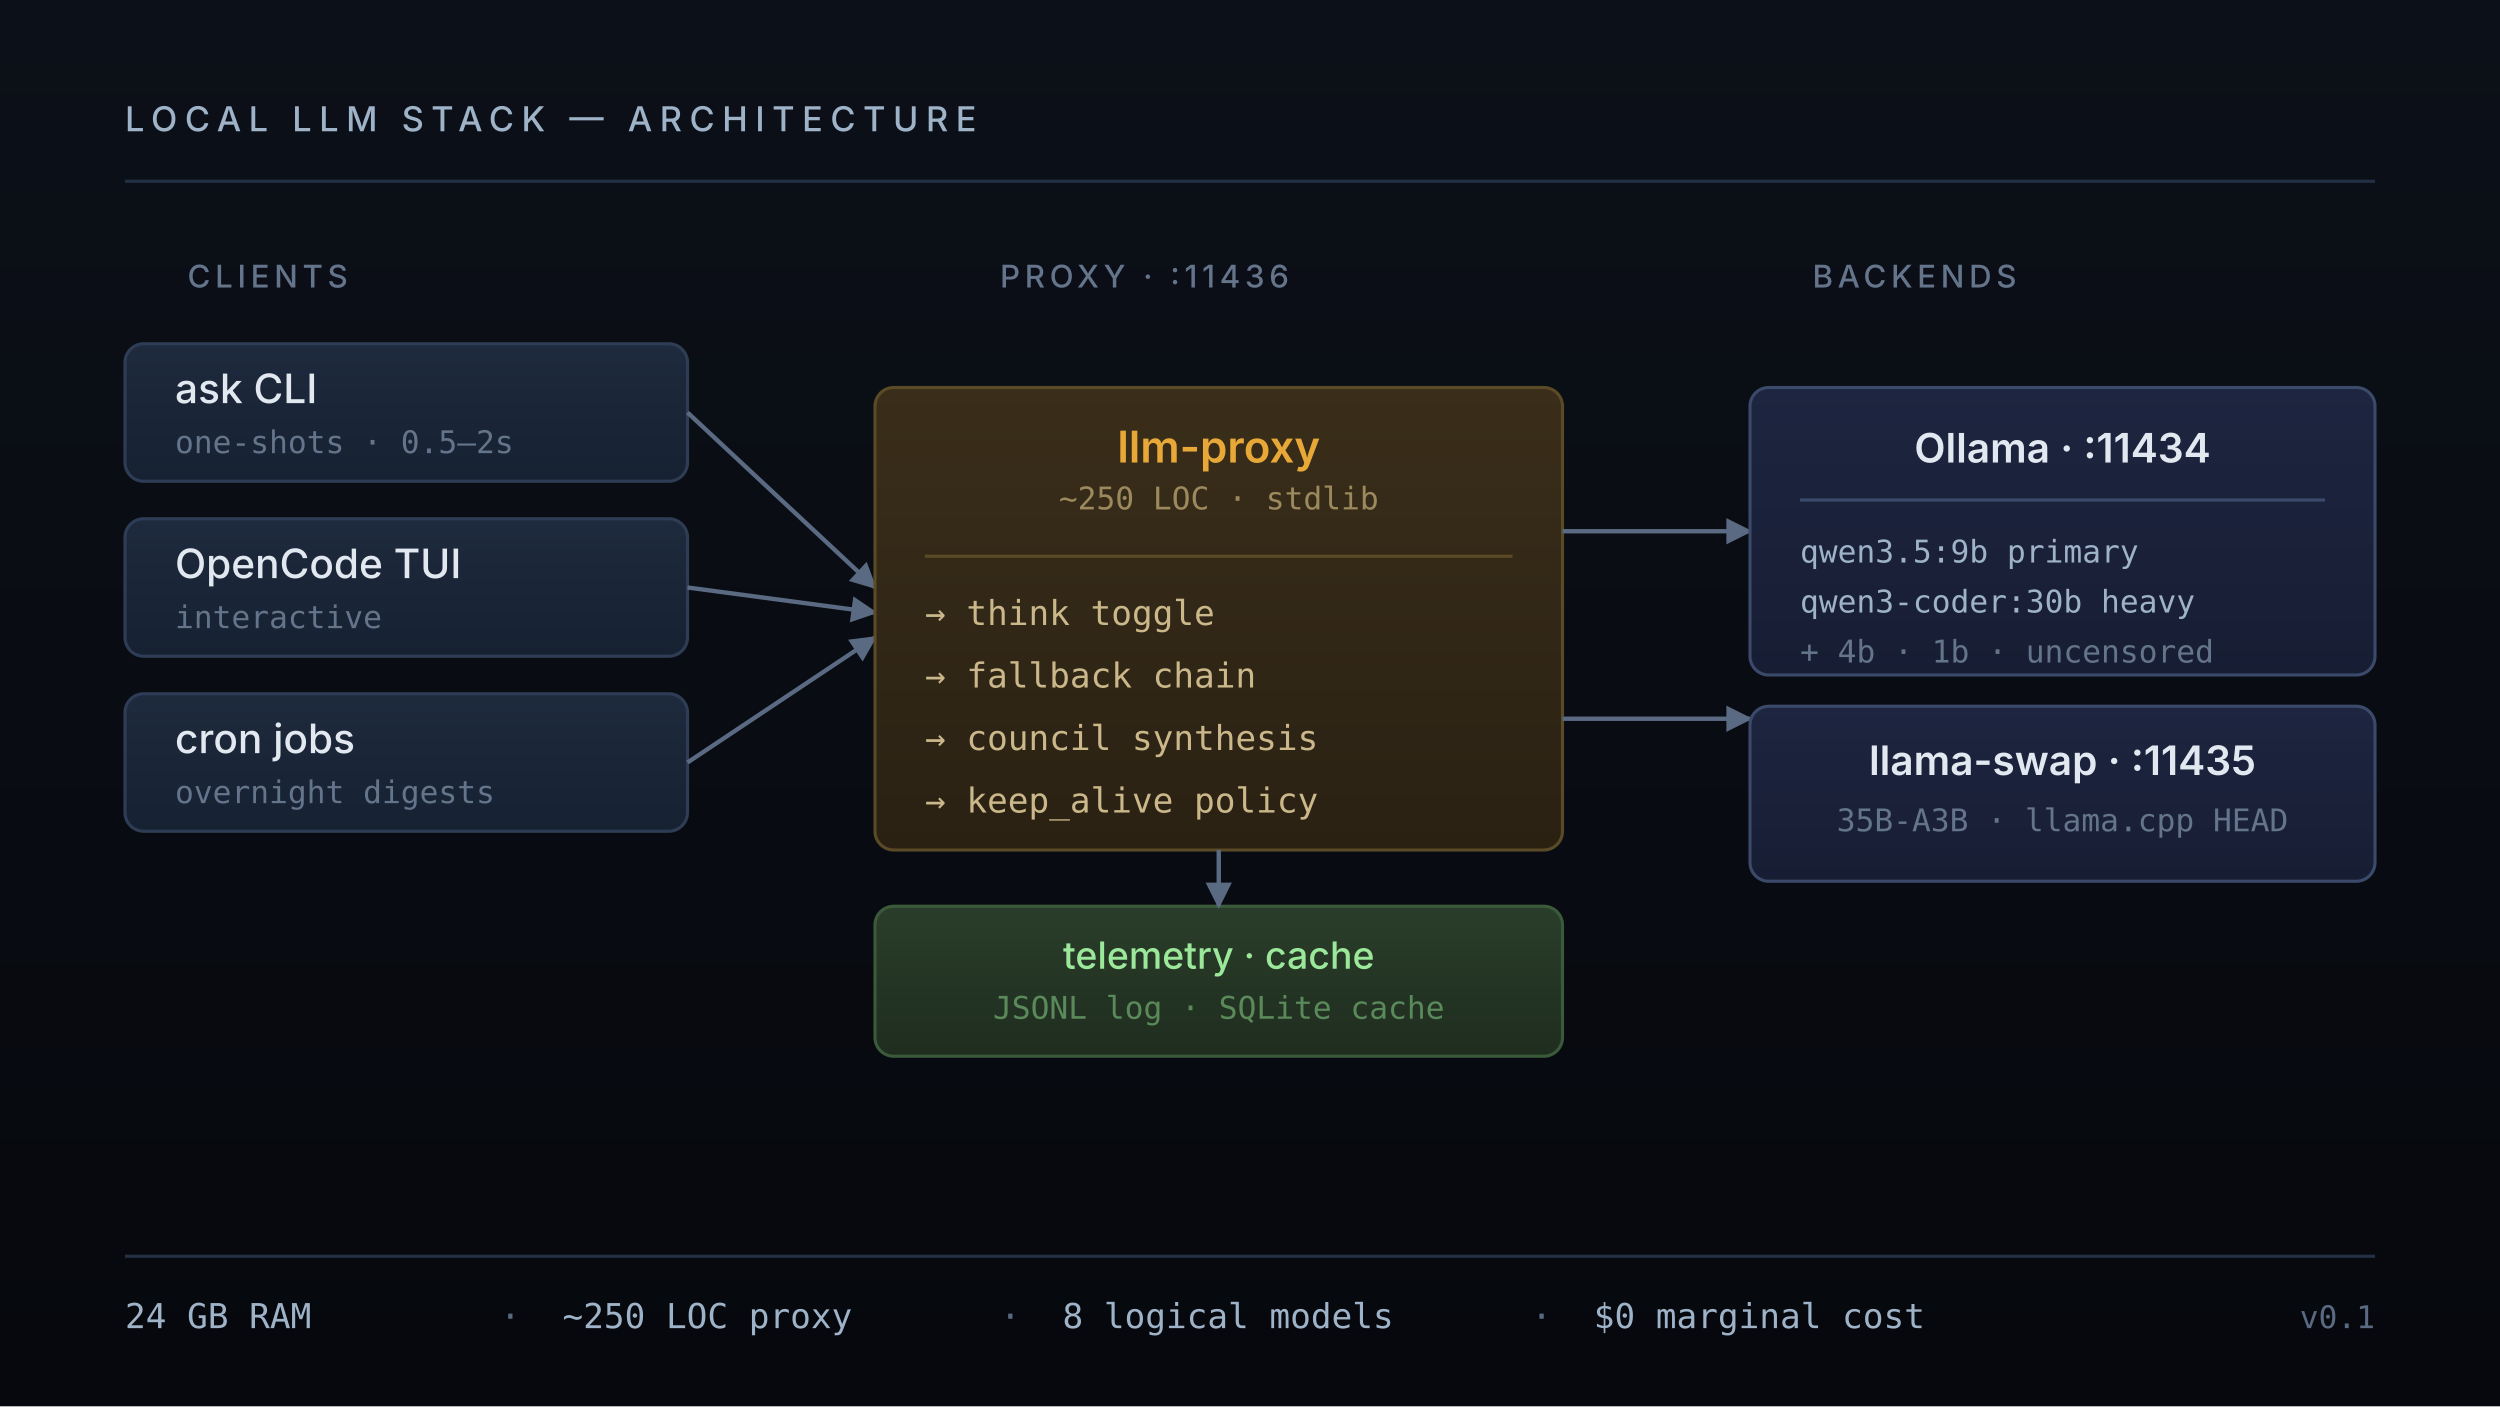
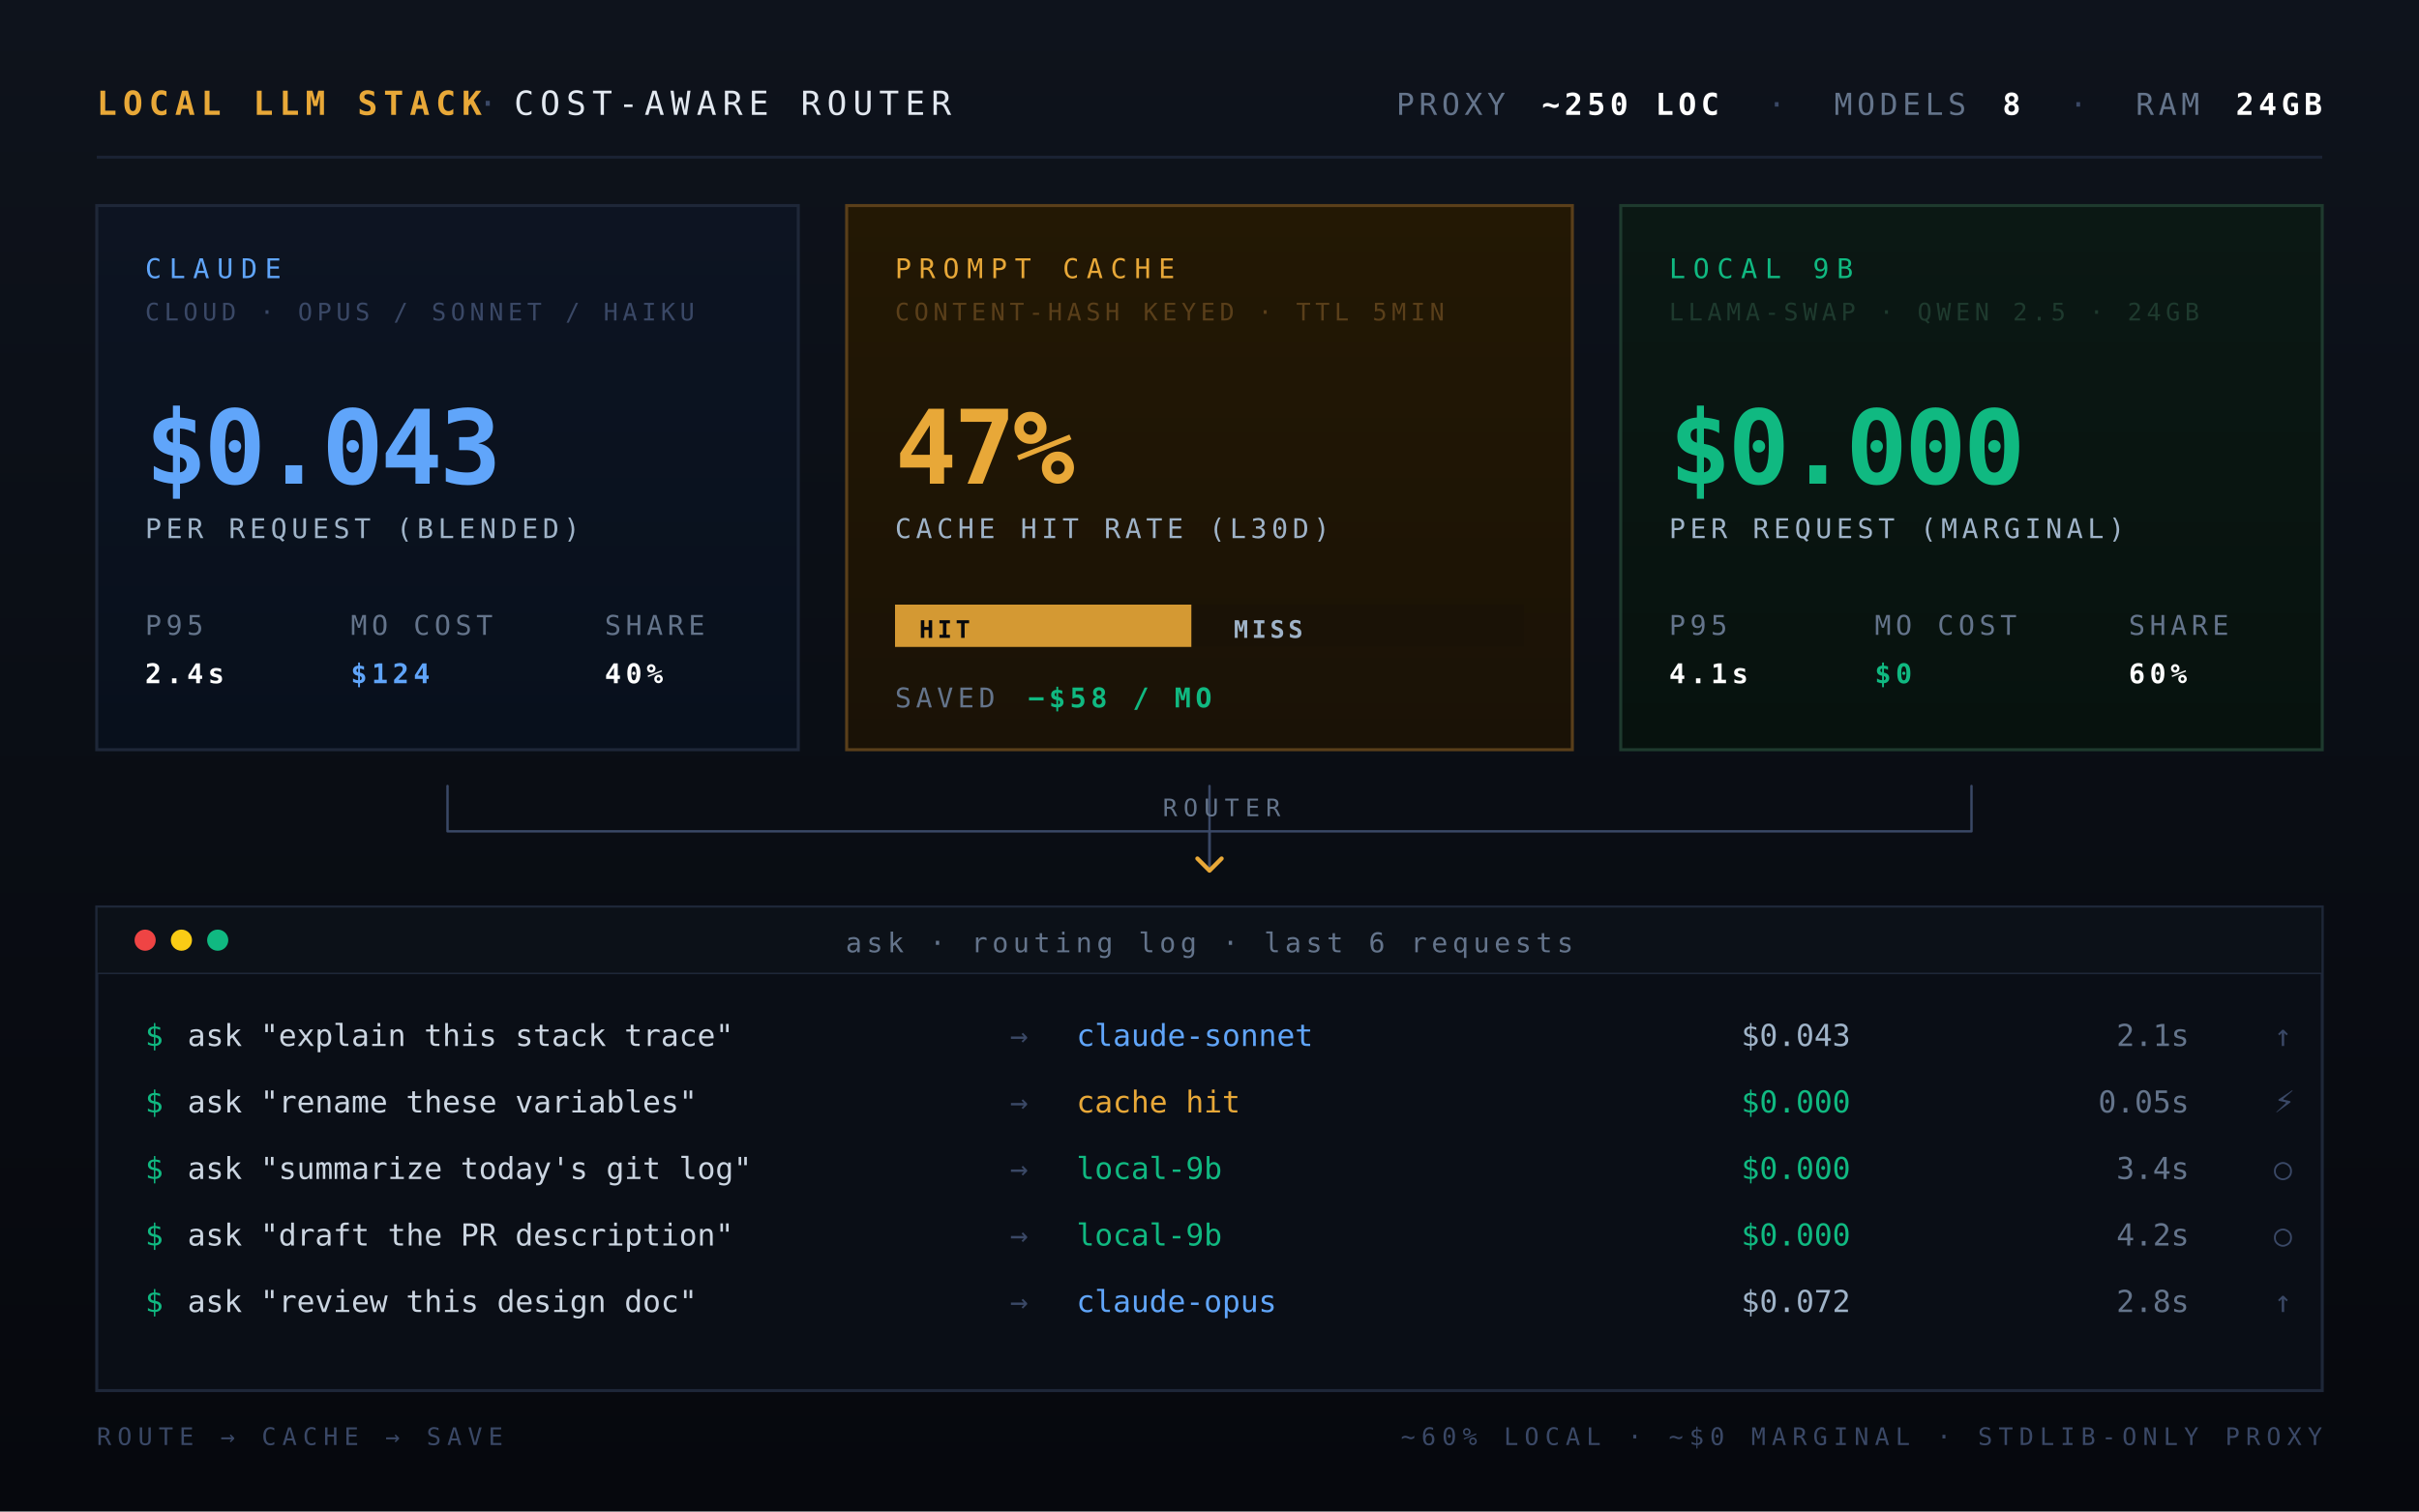
- <svg xmlns="http://www.w3.org/2000/svg" viewBox="0 0 800 450" font-family="-apple-system, 'Inter', sans-serif">
+ <svg xmlns="http://www.w3.org/2000/svg" viewBox="0 0 800 500" font-family="'IBM Plex Mono', ui-monospace, SFMono-Regular, monospace" role="img" aria-labelledby="llm-hero-title llm-hero-desc">
  <defs>
    <linearGradient id="bg" x1="0" y1="0" x2="0" y2="1">
-       <stop offset="0" stop-color="#0c1018" />
+       <stop offset="0" stop-color="#0e131c" />
      <stop offset="1" stop-color="#06080d" />
    </linearGradient>
-     <linearGradient id="cliGrad" x1="0" y1="0" x2="0" y2="1">
-       <stop offset="0" stop-color="#1e2a3d" />
-       <stop offset="1" stop-color="#162132" />
+     <linearGradient id="panel" x1="0" y1="0" x2="0" y2="1">
+       <stop offset="0" stop-color="#0a0e16" />
+       <stop offset="1" stop-color="#070a11" />
    </linearGradient>
-     <linearGradient id="proxyGrad" x1="0" y1="0" x2="0" y2="1">
-       <stop offset="0" stop-color="#3a2e1a" />
-       <stop offset="1" stop-color="#2a2113" />
+     <linearGradient id="cloudPanel" x1="0" y1="0" x2="0" y2="1">
+       <stop offset="0" stop-color="#0d1422" />
+       <stop offset="1" stop-color="#08101c" />
    </linearGradient>
-     <linearGradient id="ollamaGrad" x1="0" y1="0" x2="0" y2="1">
-       <stop offset="0" stop-color="#1d2540" />
-       <stop offset="1" stop-color="#171d33" />
+     <linearGradient id="localPanel" x1="0" y1="0" x2="0" y2="1">
+       <stop offset="0" stop-color="#0b1814" />
+       <stop offset="1" stop-color="#07120e" />
    </linearGradient>
-     <linearGradient id="teleGrad" x1="0" y1="0" x2="0" y2="1">
-       <stop offset="0" stop-color="#2a3d2a" />
-       <stop offset="1" stop-color="#1f2d1f" />
+     <linearGradient id="cacheGold" x1="0" y1="0" x2="0" y2="1">
+       <stop offset="0" stop-color="#231804" />
+       <stop offset="1" stop-color="#1a1206" />
    </linearGradient>
-     <marker id="arrow" viewBox="0 0 10 10" refX="9" refY="5" markerWidth="6" markerHeight="6" orient="auto">
-       <path d="M0,0 L10,5 L0,10 z" fill="#5a6a82" />
-     </marker>
+     <filter id="softGlow" x="-20%" y="-20%" width="140%" height="140%">
+       <feGaussianBlur stdDeviation="1.2" result="blur" />
+       <feMerge>
+         <feMergeNode in="blur" />
+         <feMergeNode in="SourceGraphic" />
+       </feMerge>
+     </filter>
  </defs>
-   <rect width="800" height="450" fill="url(#bg)" />
-   <text x="40" y="42" fill="#9fb3c8" font-size="11" font-weight="500" letter-spacing="2.4">LOCAL LLM STACK — ARCHITECTURE</text>
-   <line x1="40" y1="58" x2="760" y2="58" stroke="#243044" stroke-width="1" />
-   <text x="60" y="92" fill="#64748b" font-size="10" font-weight="500" letter-spacing="1.5">CLIENTS</text>
-   <text x="320" y="92" fill="#64748b" font-size="10" font-weight="500" letter-spacing="1.5">PROXY · :11436</text>
-   <text x="580" y="92" fill="#64748b" font-size="10" font-weight="500" letter-spacing="1.5">BACKENDS</text>
+   <rect width="800" height="500" fill="url(#bg)" />
+   <g font-size="11" letter-spacing="2">
+     <text x="32" y="38" fill="#E8A838" font-weight="600">LOCAL LLM STACK</text>
+     <text x="158" y="38" fill="#3a4866">·</text>
+     <text x="170" y="38" fill="#e2e8f0">COST-AWARE ROUTER</text>
+   </g>
+   <g font-size="10" letter-spacing="1.5" text-anchor="end">
+     <text x="768" y="38">
+       <tspan fill="#64748b">PROXY</tspan>
+       <tspan fill="#ffffff" font-weight="600" dx="6">~250 LOC</tspan>
+       <tspan fill="#3a4866" dx="10">·</tspan>
+       <tspan fill="#64748b" dx="10">MODELS</tspan>
+       <tspan fill="#ffffff" font-weight="600" dx="6">8</tspan>
+       <tspan fill="#3a4866" dx="10">·</tspan>
+       <tspan fill="#64748b" dx="10">RAM</tspan>
+       <tspan fill="#ffffff" font-weight="600" dx="6">24GB</tspan>
+     </text>
+   </g>
+   <line x1="32" y1="52" x2="768" y2="52" stroke="#1a2233" stroke-width="1" />
  <g>
-     <rect x="40" y="110" width="180" height="44" rx="6" fill="url(#cliGrad)" stroke="#2e3d55" stroke-width="1" />
-     <text x="56" y="129" fill="#e2e8f0" font-size="13" font-weight="500">ask CLI</text>
-     <text x="56" y="145" fill="#64748b" font-family="'IBM Plex Mono', monospace" font-size="10">one-shots · 0.5–2s</text>
-     <rect x="40" y="166" width="180" height="44" rx="6" fill="url(#cliGrad)" stroke="#2e3d55" stroke-width="1" />
-     <text x="56" y="185" fill="#e2e8f0" font-size="13" font-weight="500">OpenCode TUI</text>
-     <text x="56" y="201" fill="#64748b" font-family="'IBM Plex Mono', monospace" font-size="10">interactive</text>
-     <rect x="40" y="222" width="180" height="44" rx="6" fill="url(#cliGrad)" stroke="#2e3d55" stroke-width="1" />
-     <text x="56" y="241" fill="#e2e8f0" font-size="13" font-weight="500">cron jobs</text>
-     <text x="56" y="257" fill="#64748b" font-family="'IBM Plex Mono', monospace" font-size="10">overnight digests</text>
-   </g>
-   <path d="M 220 132 L 280 188" stroke="#5a6a82" stroke-width="1.4" fill="none" marker-end="url(#arrow)" />
-   <path d="M 220 188 L 280 196" stroke="#5a6a82" stroke-width="1.4" fill="none" marker-end="url(#arrow)" />
-   <path d="M 220 244 L 280 204" stroke="#5a6a82" stroke-width="1.4" fill="none" marker-end="url(#arrow)" />
-   <g>
-     <rect x="280" y="124" width="220" height="148" rx="6" fill="url(#proxyGrad)" stroke="#5a4a26" stroke-width="1" />
-     <text x="390" y="148" fill="#e8a838" font-size="14" font-weight="600" text-anchor="middle">llm-proxy</text>
-     <text x="390" y="163" fill="#9c8a5e" font-family="'IBM Plex Mono', monospace" font-size="10" text-anchor="middle">~250 LOC · stdlib</text>
-     <line x1="296" y1="178" x2="484" y2="178" stroke="#5a4a26" stroke-width="1" />
-     <text x="296" y="200" fill="#cbb88a" font-family="'IBM Plex Mono', monospace" font-size="11">→ think toggle</text>
-     <text x="296" y="220" fill="#cbb88a" font-family="'IBM Plex Mono', monospace" font-size="11">→ fallback chain</text>
-     <text x="296" y="240" fill="#cbb88a" font-family="'IBM Plex Mono', monospace" font-size="11">→ council synthesis</text>
-     <text x="296" y="260" fill="#cbb88a" font-family="'IBM Plex Mono', monospace" font-size="11">→ keep_alive policy</text>
+     <rect x="32" y="68" width="232" height="180" fill="url(#cloudPanel)" stroke="#1e2738" stroke-width="1" />
+     <text x="48" y="92" font-size="9" letter-spacing="2.5" fill="#60a5fa">CLAUDE</text>
+     <text x="48" y="106" font-size="8" letter-spacing="1.5" fill="#3a4866">CLOUD · OPUS / SONNET / HAIKU</text>
+     <text x="48" y="160" font-size="34" fill="#60a5fa" font-weight="600" letter-spacing="-1">$0.043</text>
+     <text x="48" y="178" font-size="9" letter-spacing="1.5" fill="#9fb3c8">PER REQUEST  (BLENDED)</text>
+     <g font-size="9" letter-spacing="1.5">
+       <text x="48" y="210" fill="#64748b">P95</text>
+       <text x="48" y="226" fill="#ffffff" font-weight="600">2.4s</text>
+       <text x="116" y="210" fill="#64748b">MO COST</text>
+       <text x="116" y="226" fill="#60a5fa" font-weight="600">$124</text>
+       <text x="200" y="210" fill="#64748b">SHARE</text>
+       <text x="200" y="226" fill="#ffffff" font-weight="600">40%</text>
+     </g>
  </g>
  <g>
-     <rect x="280" y="290" width="220" height="48" rx="6" fill="url(#teleGrad)" stroke="#3a5a3a" stroke-width="1" />
-     <text x="390" y="310" fill="#9be89b" font-size="12" font-weight="500" text-anchor="middle">telemetry · cache</text>
-     <text x="390" y="326" fill="#5a8a5a" font-family="'IBM Plex Mono', monospace" font-size="10" text-anchor="middle">JSONL log · SQLite cache</text>
+     <rect x="280" y="68" width="240" height="180" fill="url(#cacheGold)" stroke="#5a3f1a" stroke-width="1" />
+     <text x="296" y="92" font-size="9" letter-spacing="2.5" fill="#E8A838">PROMPT CACHE</text>
+     <text x="296" y="106" font-size="8" letter-spacing="1.5" fill="#5a3f1a">CONTENT-HASH KEYED · TTL 5MIN</text>
+     <text x="296" y="160" font-size="34" fill="#E8A838" font-weight="600" letter-spacing="-1">47%</text>
+     <text x="296" y="178" font-size="9" letter-spacing="1.5" fill="#9fb3c8">CACHE HIT RATE  (L30D)</text>
+     <g>
+       <rect x="296" y="200" width="208" height="14" fill="#1a1206" />
+       <rect x="296" y="200" width="98" height="14" fill="#E8A838" fill-opacity="0.9" />
+       <text x="304" y="211" font-size="8" letter-spacing="1.2" fill="#06080d" font-weight="700">HIT</text>
+       <text x="408" y="211" font-size="8" letter-spacing="1.2" fill="#9fb3c8" font-weight="600">MISS</text>
+     </g>
+     <g font-size="9" letter-spacing="1.5">
+       <text x="296" y="234" fill="#64748b">SAVED</text>
+       <text x="340" y="234" fill="#10b981" font-weight="600">−$58 / MO</text>
+     </g>
  </g>
-   <path d="M 390 272 L 390 290" stroke="#5a6a82" stroke-width="1.4" fill="none" marker-end="url(#arrow)" />
-   <path d="M 500 170 L 560 170" stroke="#5a6a82" stroke-width="1.4" fill="none" marker-end="url(#arrow)" />
-   <path d="M 500 230 L 560 230" stroke="#5a6a82" stroke-width="1.4" fill="none" marker-end="url(#arrow)" />
  <g>
-     <rect x="560" y="124" width="200" height="92" rx="6" fill="url(#ollamaGrad)" stroke="#3b4a6a" stroke-width="1" />
-     <text x="660" y="148" fill="#e2e8f0" font-size="13" font-weight="600" text-anchor="middle">Ollama · :11434</text>
-     <line x1="576" y1="160" x2="744" y2="160" stroke="#3b4a6a" stroke-width="1" />
-     <text x="576" y="180" fill="#9fb3c8" font-family="'IBM Plex Mono', monospace" font-size="10">qwen3.5:9b   primary</text>
-     <text x="576" y="196" fill="#9fb3c8" font-family="'IBM Plex Mono', monospace" font-size="10">qwen3-coder:30b   heavy</text>
-     <text x="576" y="212" fill="#64748b" font-family="'IBM Plex Mono', monospace" font-size="10">+ 4b · 1b · uncensored</text>
-     <rect x="560" y="226" width="200" height="56" rx="6" fill="url(#ollamaGrad)" stroke="#3b4a6a" stroke-width="1" />
-     <text x="660" y="248" fill="#e2e8f0" font-size="13" font-weight="600" text-anchor="middle">llama-swap · :11435</text>
-     <text x="660" y="266" fill="#64748b" font-family="'IBM Plex Mono', monospace" font-size="10" text-anchor="middle">35B-A3B · llama.cpp HEAD</text>
+     <rect x="536" y="68" width="232" height="180" fill="url(#localPanel)" stroke="#1e3a2e" stroke-width="1" />
+     <text x="552" y="92" font-size="9" letter-spacing="2.5" fill="#10b981">LOCAL 9B</text>
+     <text x="552" y="106" font-size="8" letter-spacing="1.5" fill="#1e3a2e">LLAMA-SWAP · QWEN 2.5 · 24GB</text>
+     <text x="552" y="160" font-size="34" fill="#10b981" font-weight="600" letter-spacing="-1">$0.000</text>
+     <text x="552" y="178" font-size="9" letter-spacing="1.5" fill="#9fb3c8">PER REQUEST  (MARGINAL)</text>
+     <g font-size="9" letter-spacing="1.5">
+       <text x="552" y="210" fill="#64748b">P95</text>
+       <text x="552" y="226" fill="#ffffff" font-weight="600">4.1s</text>
+       <text x="620" y="210" fill="#64748b">MO COST</text>
+       <text x="620" y="226" fill="#10b981" font-weight="600">$0</text>
+       <text x="704" y="210" fill="#64748b">SHARE</text>
+       <text x="704" y="226" fill="#ffffff" font-weight="600">60%</text>
+     </g>
  </g>
-   <line x1="40" y1="402" x2="760" y2="402" stroke="#243044" stroke-width="1" />
-   <text x="40" y="425" fill="#9fb3c8" font-family="'IBM Plex Mono', monospace" font-size="11">24 GB RAM</text>
-   <text x="160" y="425" fill="#5a6a82" font-family="'IBM Plex Mono', monospace" font-size="11">·</text>
-   <text x="180" y="425" fill="#9fb3c8" font-family="'IBM Plex Mono', monospace" font-size="11">~250 LOC proxy</text>
-   <text x="320" y="425" fill="#5a6a82" font-family="'IBM Plex Mono', monospace" font-size="11">·</text>
-   <text x="340" y="425" fill="#9fb3c8" font-family="'IBM Plex Mono', monospace" font-size="11">8 logical models</text>
-   <text x="490" y="425" fill="#5a6a82" font-family="'IBM Plex Mono', monospace" font-size="11">·</text>
-   <text x="510" y="425" fill="#9fb3c8" font-family="'IBM Plex Mono', monospace" font-size="11">$0 marginal cost</text>
-   <text x="760" y="425" fill="#5a6a82" font-family="'IBM Plex Mono', monospace" font-size="10" text-anchor="end">v0.1</text>
+   <g stroke="#3a4866" stroke-width="0.8" fill="none" stroke-linecap="round" stroke-linejoin="round">
+     <path d="M 148,260 L 148,275 L 400,275 L 400,288" />
+     <path d="M 400,260 L 400,288" />
+     <path d="M 652,260 L 652,275 L 400,275" />
+     <path d="M 396,284 L 400,288 L 404,284" stroke="#E8A838" stroke-width="1.4" />
+   </g>
+   <text x="404" y="270" font-size="8" letter-spacing="2" fill="#64748b" text-anchor="middle">ROUTER</text>
+   <g>
+     <rect x="32" y="300" width="736" height="160" fill="#0a0e16" stroke="#1e2738" stroke-width="1" />
+     <g>
+       <rect x="32" y="300" width="736" height="22" fill="#0c1118" stroke="#1e2738" stroke-width="0.5" />
+       <circle cx="48" cy="311" r="3.5" fill="#ef4444" />
+       <circle cx="60" cy="311" r="3.5" fill="#facc15" />
+       <circle cx="72" cy="311" r="3.5" fill="#10b981" />
+       <text x="400" y="315" font-size="9" letter-spacing="1.5" fill="#64748b" text-anchor="middle">ask  ·  routing log  ·  last 6 requests</text>
+     </g>
+     <g font-size="10">
+       <text x="48" y="346" fill="#10b981">$</text>
+       <text x="62" y="346" fill="#cbd5e1">ask "explain this stack trace"</text>
+       <text x="334" y="346" fill="#3a4866">→</text>
+       <text x="356" y="346" fill="#60a5fa">claude-sonnet</text>
+       <text x="612" y="346" fill="#9fb3c8" text-anchor="end">$0.043</text>
+       <text x="724" y="346" fill="#64748b" text-anchor="end">2.1s</text>
+       <text x="752" y="346" fill="#3a4866" letter-spacing="0.5">↑</text>
+       <text x="48" y="368" fill="#10b981">$</text>
+       <text x="62" y="368" fill="#cbd5e1">ask "rename these variables"</text>
+       <text x="334" y="368" fill="#3a4866">→</text>
+       <text x="356" y="368" fill="#E8A838">cache hit</text>
+       <text x="612" y="368" fill="#10b981" text-anchor="end">$0.000</text>
+       <text x="724" y="368" fill="#64748b" text-anchor="end">0.05s</text>
+       <text x="752" y="368" fill="#3a4866" letter-spacing="0.5">⚡</text>
+       <text x="48" y="390" fill="#10b981">$</text>
+       <text x="62" y="390" fill="#cbd5e1">ask "summarize today's git log"</text>
+       <text x="334" y="390" fill="#3a4866">→</text>
+       <text x="356" y="390" fill="#10b981">local-9b</text>
+       <text x="612" y="390" fill="#10b981" text-anchor="end">$0.000</text>
+       <text x="724" y="390" fill="#64748b" text-anchor="end">3.4s</text>
+       <text x="752" y="390" fill="#3a4866" letter-spacing="0.5">○</text>
+       <text x="48" y="412" fill="#10b981">$</text>
+       <text x="62" y="412" fill="#cbd5e1">ask "draft the PR description"</text>
+       <text x="334" y="412" fill="#3a4866">→</text>
+       <text x="356" y="412" fill="#10b981">local-9b</text>
+       <text x="612" y="412" fill="#10b981" text-anchor="end">$0.000</text>
+       <text x="724" y="412" fill="#64748b" text-anchor="end">4.2s</text>
+       <text x="752" y="412" fill="#3a4866" letter-spacing="0.5">○</text>
+       <text x="48" y="434" fill="#10b981">$</text>
+       <text x="62" y="434" fill="#cbd5e1">ask "review this design doc"</text>
+       <text x="334" y="434" fill="#3a4866">→</text>
+       <text x="356" y="434" fill="#60a5fa">claude-opus</text>
+       <text x="612" y="434" fill="#9fb3c8" text-anchor="end">$0.072</text>
+       <text x="724" y="434" fill="#64748b" text-anchor="end">2.8s</text>
+       <text x="752" y="434" fill="#3a4866" letter-spacing="0.5">↑</text>
+     </g>
+   </g>
+   <text x="32" y="478" font-size="8" fill="#3a4866" letter-spacing="2">ROUTE  →  CACHE  →  SAVE</text>
+   <text x="768" y="478" font-size="8" fill="#3a4866" letter-spacing="2" text-anchor="end">~60% LOCAL · ~$0 MARGINAL · STDLIB-ONLY PROXY</text>
</svg>
